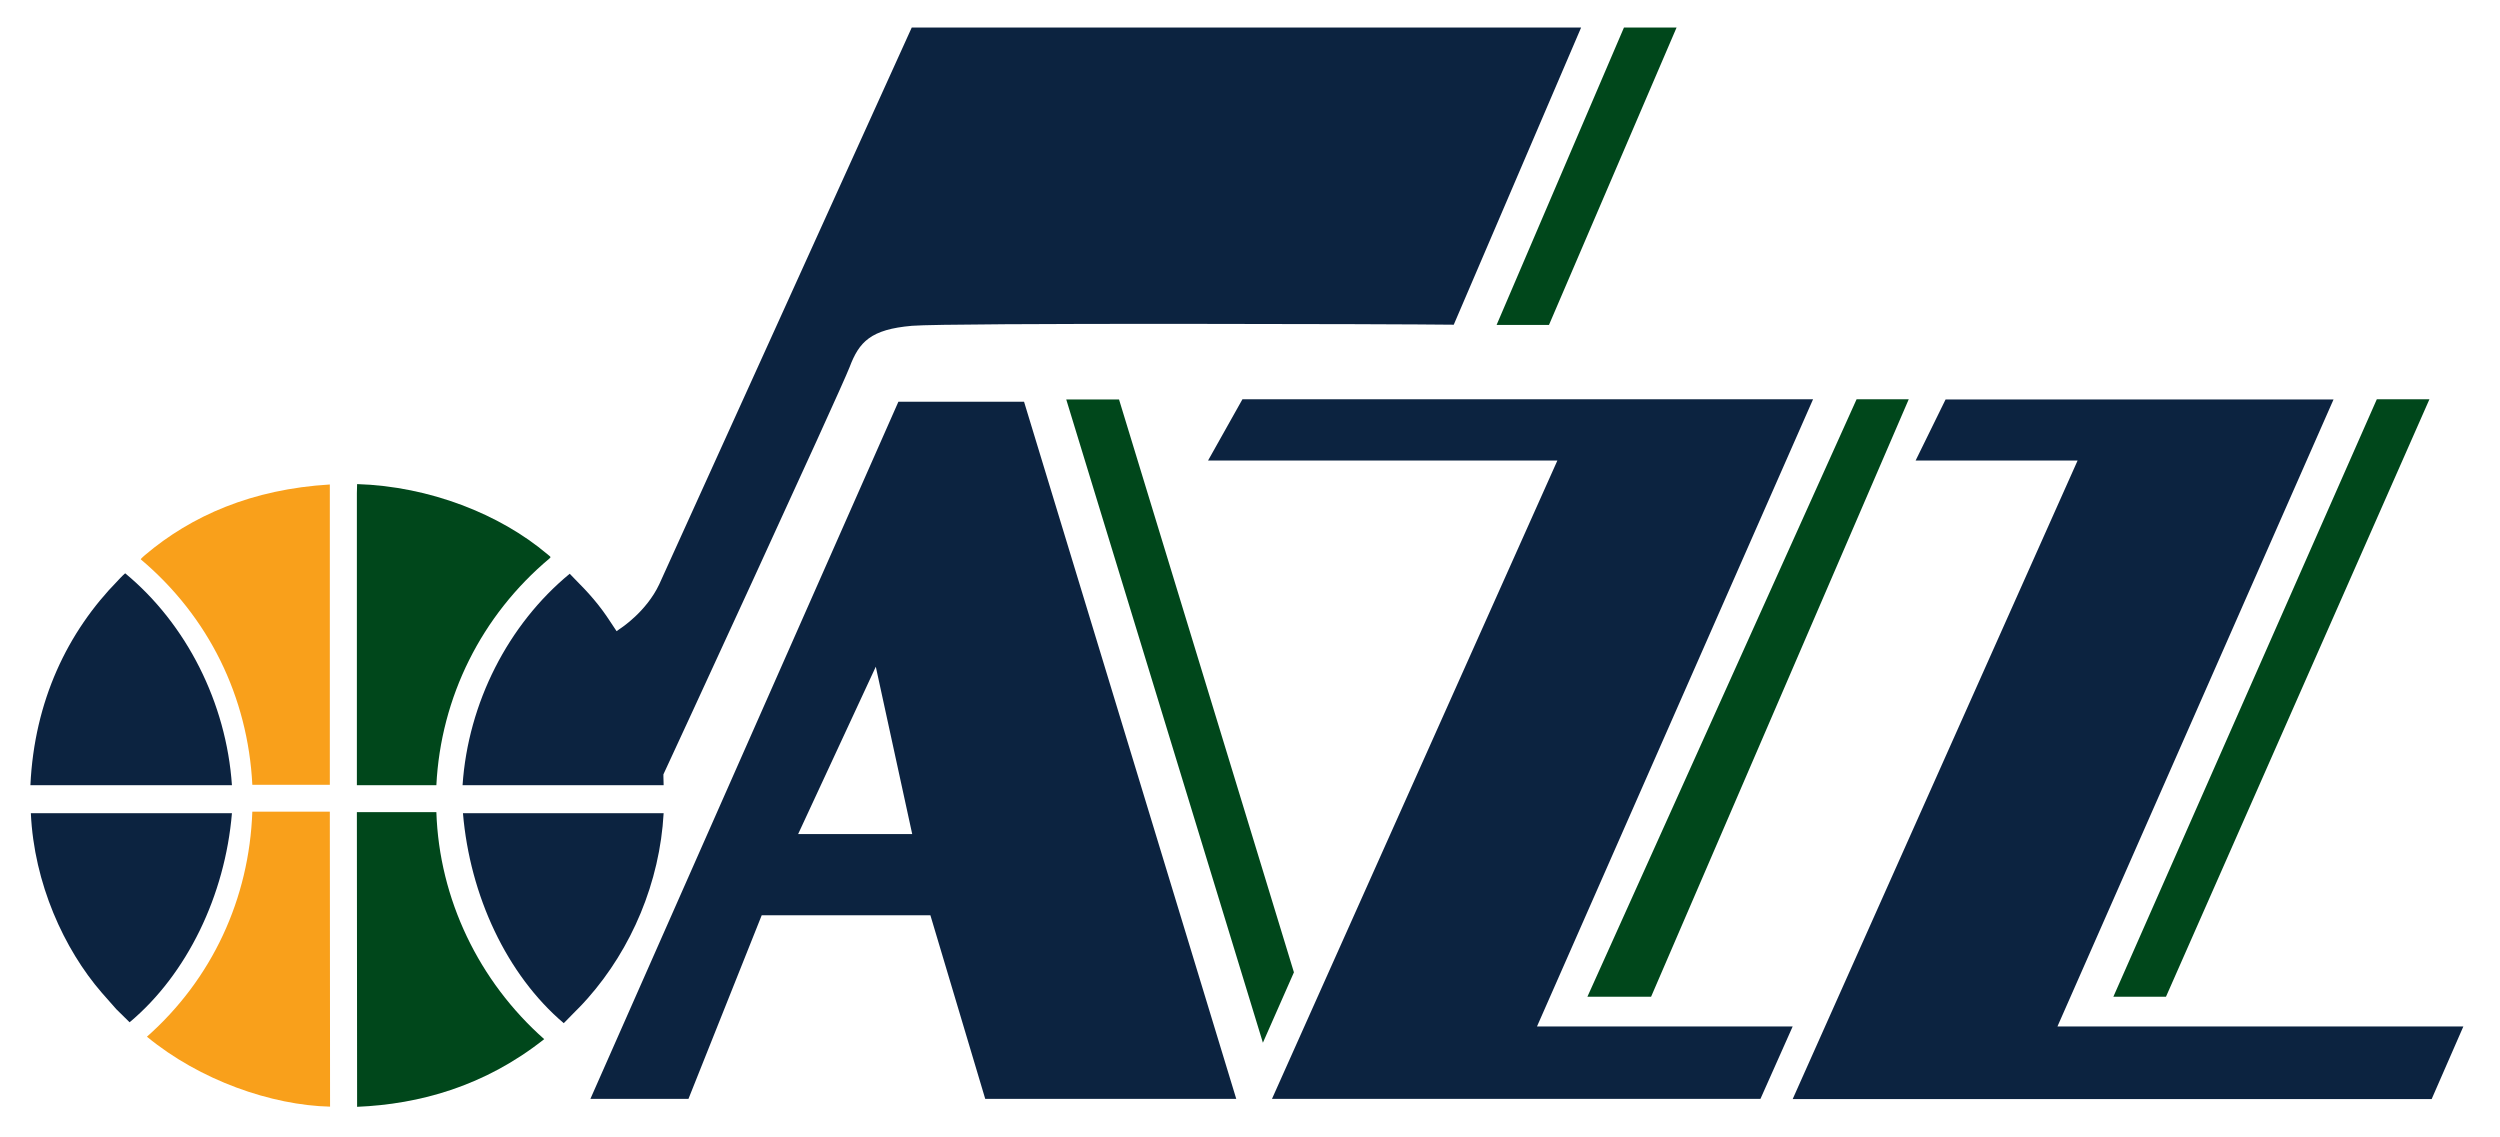
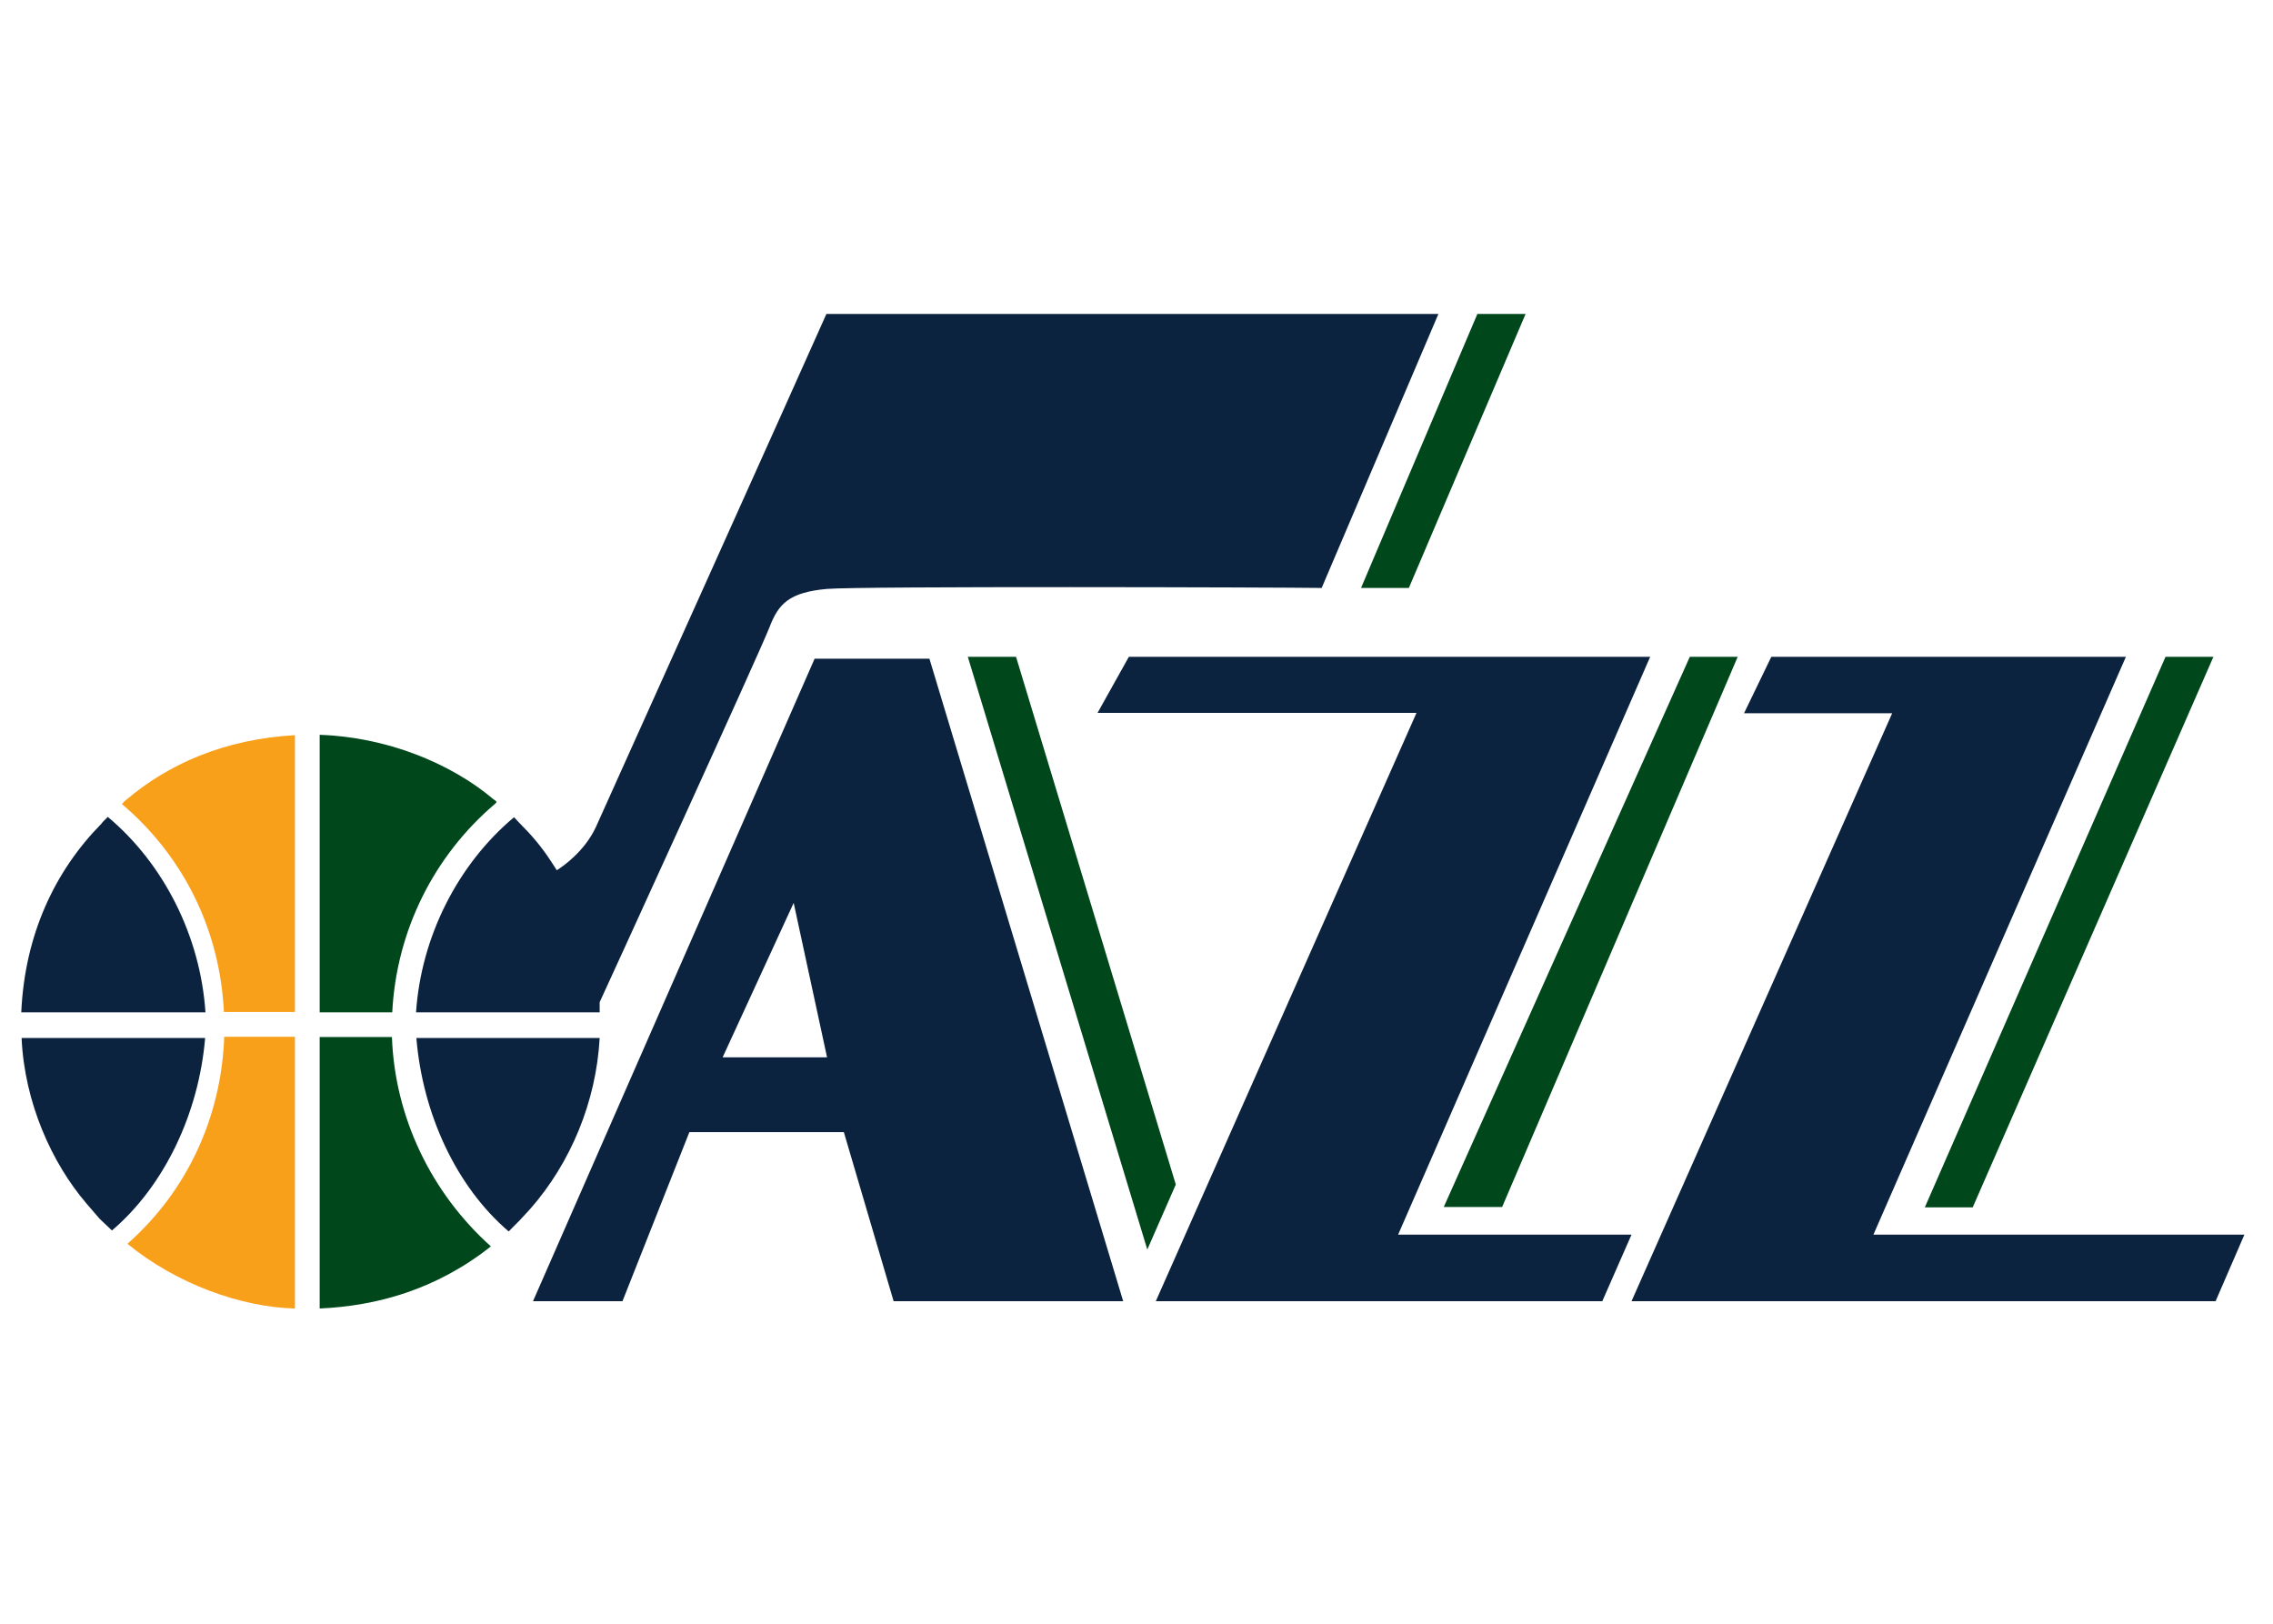
- <svg xmlns="http://www.w3.org/2000/svg" width="44pt" height="20pt" viewBox="0 0 44 20" version="1.1">
-   <defs>
-     <clipPath id="clip1">
-       <path d="M 0.125 0.125 L 31 0.125 L 31 19.859 L 0.125 19.859 Z M 0.125 0.125 " />
-     </clipPath>
-     <clipPath id="clip2">
-       <path d="M 10 7 L 22 7 L 22 19.859 L 10 19.859 Z M 10 7 " />
-     </clipPath>
-     <clipPath id="clip3">
-       <path d="M 21 7 L 32 7 L 32 19.859 L 21 19.859 Z M 21 7 " />
-     </clipPath>
-     <clipPath id="clip4">
-       <path d="M 31 7 L 43.906 7 L 43.906 19.859 L 31 19.859 Z M 31 7 " />
-     </clipPath>
-     <clipPath id="clip5">
-       <path d="M 0.125 8 L 12 8 L 12 19.859 L 0.125 19.859 Z M 0.125 8 " />
-     </clipPath>
-     <clipPath id="clip6">
-       <path d="M 0.125 10 L 5 10 L 5 14 L 0.125 14 Z M 0.125 10 " />
-     </clipPath>
-     <clipPath id="clip7">
-       <path d="M 0.125 14 L 5 14 L 5 18 L 0.125 18 Z M 0.125 14 " />
-     </clipPath>
-     <clipPath id="clip8">
-       <path d="M 2 8 L 6 8 L 6 19.859 L 2 19.859 Z M 2 8 " />
-     </clipPath>
-     <clipPath id="clip9">
-       <path d="M 6 8 L 10 8 L 10 19.859 L 6 19.859 Z M 6 8 " />
-     </clipPath>
-     <clipPath id="clip10">
-       <path d="M 8 0.125 L 28 0.125 L 28 14 L 8 14 Z M 8 0.125 " />
-     </clipPath>
-     <clipPath id="clip11">
-       <path d="M 26 0.125 L 30 0.125 L 30 6 L 26 6 Z M 26 0.125 " />
-     </clipPath>
-   </defs>
+ <svg xmlns="http://www.w3.org/2000/svg" width="28pt" height="20pt" viewBox="0 0 28 20" version="1.1">
  <g id="surface1">
-     <path style=" stroke:none;fill-rule:nonzero;fill:rgb(100%,100%,100%);fill-opacity:1;" d="M 31.883 17.711 L 29.281 17.711 L 29.293 17.684 L 33.355 8.461 L 36.012 8.461 Z M 14.617 14.324 L 15.297 12.859 L 15.617 14.324 Z M 38.441 17.707 L 38.449 17.688 L 43.086 7.172 L 43.309 6.672 L 41.598 6.672 L 41.594 6.676 L 34.145 6.676 L 34.148 6.672 L 21.656 6.672 L 21.555 6.852 L 20.949 7.93 L 20.648 8.461 L 26.855 8.461 L 23.086 16.898 L 20.043 6.926 L 19.965 6.672 L 18.281 6.672 L 18.281 6.676 L 15.605 6.676 L 15.512 6.887 L 10.07 19.203 L 9.848 19.703 L 12.375 19.703 L 12.465 19.477 L 13.66 16.469 L 16.117 16.469 L 17.004 19.445 L 17.078 19.703 L 22.25 19.703 L 22.25 19.699 L 43.035 19.699 L 43.129 19.484 L 43.688 18.207 L 43.906 17.707 Z M 38.441 17.707 " />
-     <g clip-path="url(#clip1)" clip-rule="nonzero">
-       <path style=" stroke:none;fill-rule:nonzero;fill:rgb(100%,100%,100%);fill-opacity:1;" d="M 15.809 0.125 L 15.715 0.336 C 15.359 1.129 11.312 10.047 11.273 10.137 C 11.18 10.332 11.039 10.492 10.918 10.605 C 10.848 10.508 10.773 10.414 10.699 10.32 C 10.633 10.238 10.562 10.16 10.492 10.082 C 10.488 10.078 10.484 10.07 10.48 10.066 C 10.441 10.027 10.406 9.984 10.371 9.949 L 10.27 9.852 L 10.039 9.629 L 10.031 9.633 C 8.98 8.715 7.594 8.156 6.078 8.156 C 2.793 8.156 0.125 10.773 0.125 14.008 C 0.125 17.238 2.793 19.859 6.078 19.859 C 9.363 19.859 12.027 17.238 12.027 14.008 C 12.027 13.93 12.027 13.855 12.023 13.777 C 12.617 12.465 15.152 6.945 15.289 6.586 C 15.406 6.281 15.48 6.141 16.082 6.09 C 16.227 6.078 17.008 6.059 20.574 6.059 C 22.738 6.059 25.105 6.066 25.582 6.07 L 25.793 6.074 L 27.5 6.074 L 27.594 5.855 L 29.84 0.621 L 30.055 0.125 Z M 15.809 0.125 " />
-     </g>
-     <g clip-path="url(#clip2)" clip-rule="nonzero">
-       <path style=" stroke:none;fill-rule:nonzero;fill:rgb(4.706%,13.725%,25.098%);fill-opacity:1;" d="M 14.047 14.68 L 15.414 11.734 L 16.055 14.68 Z M 18.023 7.07 L 15.812 7.07 L 10.391 19.34 L 12.117 19.34 L 13.406 16.109 L 16.375 16.109 L 17.34 19.34 L 21.758 19.34 Z M 18.023 7.07 " />
-     </g>
-     <g clip-path="url(#clip3)" clip-rule="nonzero">
-       <path style=" stroke:none;fill-rule:nonzero;fill:rgb(4.706%,13.725%,25.098%);fill-opacity:1;" d="M 31.91 7.027 L 21.867 7.027 L 21.262 8.105 L 27.41 8.105 L 22.387 19.34 L 30.984 19.34 L 31.551 18.066 L 27.051 18.066 Z M 31.91 7.027 " />
-     </g>
-     <path style=" stroke:none;fill-rule:nonzero;fill:rgb(0%,27.843%,10.588%);fill-opacity:1;" d="M 33.594 7.027 L 32.676 7.027 L 27.938 17.543 L 29.059 17.543 Z M 33.594 7.027 " />
-     <g clip-path="url(#clip4)" clip-rule="nonzero">
-       <path style=" stroke:none;fill-rule:nonzero;fill:rgb(4.706%,13.725%,25.098%);fill-opacity:1;" d="M 41.07 7.031 L 34.242 7.031 L 33.715 8.105 L 36.566 8.105 L 31.551 19.344 L 42.797 19.344 L 43.355 18.066 L 36.211 18.066 Z M 41.07 7.031 " />
-     </g>
-     <path style=" stroke:none;fill-rule:nonzero;fill:rgb(0%,27.843%,10.588%);fill-opacity:1;" d="M 42.758 7.027 L 41.832 7.027 L 37.195 17.543 L 38.121 17.543 Z M 42.758 7.027 " />
-     <g clip-path="url(#clip5)" clip-rule="nonzero">
-       <path style=" stroke:none;fill-rule:nonzero;fill:rgb(100%,100%,100%);fill-opacity:1;" d="M 11.684 14.004 C 11.684 17.027 9.188 19.484 6.109 19.484 C 3.031 19.484 0.535 17.027 0.535 14.004 C 0.535 10.973 3.031 8.52 6.109 8.52 C 9.188 8.52 11.684 10.973 11.684 14.004 " />
-     </g>
-     <g clip-path="url(#clip6)" clip-rule="nonzero">
-       <path style=" stroke:none;fill-rule:nonzero;fill:rgb(4.706%,13.725%,25.098%);fill-opacity:1;" d="M 4.082 13.82 C 3.984 12.375 3.285 10.984 2.203 10.09 C 2.156 10.129 2.074 10.219 2.078 10.215 C 1.188 11.121 0.605 12.336 0.535 13.82 Z M 4.082 13.82 " />
-     </g>
-     <g clip-path="url(#clip7)" clip-rule="nonzero">
-       <path style=" stroke:none;fill-rule:nonzero;fill:rgb(4.706%,13.725%,25.098%);fill-opacity:1;" d="M 1.789 17.469 L 2.047 17.762 L 2.281 17.992 C 3.293 17.145 3.961 15.758 4.082 14.312 L 0.543 14.312 C 0.598 15.547 1.129 16.707 1.789 17.469 " />
-     </g>
-     <g clip-path="url(#clip8)" clip-rule="nonzero">
-       <path style=" stroke:none;fill-rule:nonzero;fill:rgb(97.647%,62.745%,10.588%);fill-opacity:1;" d="M 2.551 9.77 L 2.516 9.801 L 2.488 9.828 L 2.477 9.844 C 3.676 10.855 4.363 12.266 4.441 13.812 L 5.805 13.812 L 5.805 8.527 C 4.441 8.609 3.371 9.074 2.551 9.77 M 2.586 18.246 C 3.52 19.016 4.781 19.453 5.809 19.477 L 5.805 14.285 L 4.441 14.285 C 4.387 15.816 3.734 17.23 2.586 18.246 " />
-     </g>
-     <path style=" stroke:none;fill-rule:nonzero;fill:rgb(4.706%,13.725%,25.098%);fill-opacity:1;" d="M 9.922 18.008 L 10.133 17.793 C 10.133 17.793 10.227 17.703 10.344 17.57 C 11.117 16.695 11.613 15.527 11.68 14.312 L 8.148 14.312 C 8.27 15.762 8.918 17.156 9.922 18.008 " />
-     <g clip-path="url(#clip9)" clip-rule="nonzero">
-       <path style=" stroke:none;fill-rule:nonzero;fill:rgb(0%,27.843%,10.588%);fill-opacity:1;" d="M 7.68 14.293 L 6.281 14.293 L 6.285 19.48 C 7.379 19.434 8.527 19.121 9.578 18.289 C 8.426 17.27 7.73 15.82 7.68 14.293 M 9.672 9.828 L 9.691 9.805 L 9.676 9.789 L 9.629 9.75 C 8.801 9.051 7.562 8.559 6.285 8.52 L 6.281 8.68 L 6.281 13.82 L 7.68 13.82 C 7.758 12.27 8.473 10.832 9.672 9.828 " />
-     </g>
-     <path style=" stroke:none;fill-rule:nonzero;fill:rgb(0%,27.843%,10.588%);fill-opacity:1;" d="M 19.695 7.031 L 18.766 7.031 L 22.227 18.352 L 22.773 17.113 Z M 19.695 7.031 " />
-     <g clip-path="url(#clip10)" clip-rule="nonzero">
-       <path style=" stroke:none;fill-rule:nonzero;fill:rgb(4.706%,13.725%,25.098%);fill-opacity:1;" d="M 16.047 0.484 C 15.688 1.281 11.602 10.285 11.602 10.285 C 11.375 10.766 10.93 11.055 10.906 11.07 L 10.852 11.109 L 10.746 10.949 C 10.547 10.641 10.355 10.43 10.117 10.191 L 10.027 10.098 C 8.945 10.988 8.238 12.371 8.141 13.82 L 11.68 13.82 C 11.676 13.723 11.676 13.668 11.676 13.668 L 11.676 13.629 C 11.711 13.559 14.793 6.879 14.953 6.461 C 15.121 6.016 15.324 5.797 16.051 5.734 C 16.699 5.68 24.707 5.703 25.586 5.715 L 27.828 0.484 Z M 16.047 0.484 " />
-     </g>
-     <g clip-path="url(#clip11)" clip-rule="nonzero">
-       <path style=" stroke:none;fill-rule:nonzero;fill:rgb(0%,27.843%,10.588%);fill-opacity:1;" d="M 29.508 0.484 L 28.582 0.484 L 26.34 5.719 L 27.262 5.719 Z M 29.508 0.484 " />
-     </g>
+     <path style=" stroke:none;fill-rule:nonzero;fill:rgb(100%,100%,100%);fill-opacity:1;" d="M 20.312 14.977 L 18.648 14.977 L 18.652 14.961 L 21.254 9.012 L 22.953 9.012 Z M 9.27 12.793 L 9.703 11.848 L 9.91 12.793 Z M 24.508 14.977 L 24.512 14.961 L 27.477 8.18 L 27.617 7.859 L 13.77 7.859 L 13.703 7.977 L 13.316 8.668 L 13.125 9.012 L 17.094 9.012 L 14.684 14.453 L 12.738 8.023 L 12.688 7.859 L 11.609 7.859 L 11.613 7.859 L 9.898 7.859 L 9.84 8 L 6.359 15.938 L 6.219 16.262 L 7.832 16.262 L 7.891 16.113 L 8.656 14.176 L 10.227 14.176 L 10.793 16.098 L 10.844 16.262 L 14.152 16.262 L 14.148 16.258 L 27.445 16.258 L 27.504 16.121 L 27.859 15.297 L 28 14.977 Z M 24.508 14.977 " />
+     <path style=" stroke:none;fill-rule:nonzero;fill:rgb(100%,100%,100%);fill-opacity:1;" d="M 10.031 3.637 L 9.969 3.773 C 9.742 4.285 7.156 10.035 7.129 10.094 C 7.07 10.219 6.98 10.324 6.902 10.395 C 6.855 10.332 6.809 10.27 6.762 10.211 C 6.719 10.156 6.676 10.109 6.629 10.059 C 6.629 10.055 6.625 10.051 6.621 10.047 C 6.598 10.023 6.574 9.996 6.551 9.973 L 6.488 9.91 L 6.34 9.766 L 6.336 9.77 C 5.66 9.176 4.777 8.816 3.805 8.816 C 1.703 8.816 0 10.504 0 12.59 C 0 14.672 1.703 16.363 3.805 16.363 C 5.91 16.363 7.613 14.672 7.613 12.59 C 7.613 12.539 7.609 12.488 7.609 12.441 C 7.988 11.594 9.609 8.035 9.699 7.805 C 9.773 7.605 9.82 7.52 10.203 7.484 C 10.297 7.477 10.797 7.465 13.078 7.465 C 14.461 7.465 15.977 7.469 16.281 7.473 L 17.508 7.473 L 17.566 7.336 L 19.004 3.961 L 19.141 3.641 L 10.031 3.641 Z M 10.031 3.637 " />
+     <path style=" stroke:none;fill-rule:nonzero;fill:rgb(4.706%,13.725%,25.098%);fill-opacity:1;" d="M 8.902 13.023 L 9.777 11.121 L 10.188 13.023 Z M 11.449 8.113 L 10.035 8.113 L 6.566 16.027 L 7.668 16.027 L 8.492 13.945 L 10.395 13.945 L 11.008 16.027 L 13.836 16.027 Z M 11.449 8.113 " />
+     <path style=" stroke:none;fill-rule:nonzero;fill:rgb(4.706%,13.725%,25.098%);fill-opacity:1;" d="M 20.328 8.09 L 13.906 8.09 L 13.52 8.781 L 17.449 8.781 L 14.238 16.027 L 19.738 16.027 L 20.098 15.207 L 17.223 15.207 Z M 20.328 8.09 " />
+     <path style=" stroke:none;fill-rule:nonzero;fill:rgb(0%,27.843%,10.588%);fill-opacity:1;" d="M 21.406 8.09 L 20.816 8.09 L 17.785 14.867 L 18.504 14.867 Z M 21.406 8.09 " />
+     <path style=" stroke:none;fill-rule:nonzero;fill:rgb(4.706%,13.725%,25.098%);fill-opacity:1;" d="M 26.188 8.09 L 21.82 8.09 L 21.484 8.785 L 23.309 8.785 L 20.098 16.027 L 27.293 16.027 L 27.648 15.207 L 23.078 15.207 Z M 26.188 8.09 " />
+     <path style=" stroke:none;fill-rule:nonzero;fill:rgb(0%,27.843%,10.588%);fill-opacity:1;" d="M 27.266 8.09 L 26.676 8.09 L 23.711 14.871 L 24.301 14.871 Z M 27.266 8.09 " />
+     <path style=" stroke:none;fill-rule:nonzero;fill:rgb(100%,100%,100%);fill-opacity:1;" d="M 7.391 12.586 C 7.391 14.535 5.793 16.121 3.824 16.121 C 1.855 16.121 0.262 14.535 0.262 12.586 C 0.262 10.633 1.855 9.051 3.824 9.051 C 5.793 9.051 7.391 10.633 7.391 12.586 " />
+     <path style=" stroke:none;fill-rule:nonzero;fill:rgb(4.706%,13.725%,25.098%);fill-opacity:1;" d="M 2.531 12.469 C 2.469 11.535 2.02 10.641 1.328 10.062 C 1.297 10.09 1.246 10.145 1.25 10.145 C 0.676 10.727 0.305 11.512 0.262 12.469 Z M 2.531 12.469 " />
+     <path style=" stroke:none;fill-rule:nonzero;fill:rgb(4.706%,13.725%,25.098%);fill-opacity:1;" d="M 1.062 14.82 L 1.227 15.012 L 1.379 15.156 C 2.023 14.609 2.449 13.715 2.527 12.785 L 0.266 12.785 C 0.301 13.582 0.641 14.328 1.062 14.82 " />
+     <path style=" stroke:none;fill-rule:nonzero;fill:rgb(97.647%,62.745%,10.588%);fill-opacity:1;" d="M 1.551 9.855 L 1.527 9.875 L 1.512 9.895 L 1.5 9.902 C 2.27 10.555 2.711 11.469 2.758 12.465 L 3.633 12.465 L 3.633 9.055 C 2.762 9.105 2.074 9.41 1.551 9.855 M 1.57 15.32 C 2.172 15.816 2.977 16.102 3.633 16.117 L 3.633 12.77 L 2.762 12.77 C 2.727 13.754 2.309 14.668 1.57 15.32 " />
+     <path style=" stroke:none;fill-rule:nonzero;fill:rgb(4.706%,13.725%,25.098%);fill-opacity:1;" d="M 6.266 15.168 L 6.402 15.031 C 6.402 15.031 6.457 14.973 6.535 14.887 C 7.031 14.32 7.344 13.57 7.387 12.785 L 5.129 12.785 C 5.207 13.723 5.621 14.617 6.266 15.168 " />
+     <path style=" stroke:none;fill-rule:nonzero;fill:rgb(0%,27.843%,10.588%);fill-opacity:1;" d="M 4.828 12.773 L 3.938 12.773 L 3.938 16.117 C 4.637 16.086 5.371 15.887 6.047 15.352 C 5.309 14.691 4.863 13.758 4.828 12.773 M 6.105 9.895 L 6.117 9.879 L 6.109 9.867 L 6.078 9.844 C 5.547 9.395 4.754 9.078 3.938 9.051 L 3.938 12.469 L 4.832 12.469 C 4.883 11.469 5.34 10.543 6.105 9.895 " />
+     <path style=" stroke:none;fill-rule:nonzero;fill:rgb(0%,27.843%,10.588%);fill-opacity:1;" d="M 12.516 8.09 L 11.922 8.09 L 14.133 15.391 L 14.484 14.59 Z M 12.516 8.09 " />
+     <path style=" stroke:none;fill-rule:nonzero;fill:rgb(4.706%,13.725%,25.098%);fill-opacity:1;" d="M 10.18 3.867 C 9.953 4.383 7.34 10.188 7.34 10.188 C 7.195 10.5 6.91 10.684 6.895 10.695 L 6.859 10.719 L 6.793 10.617 C 6.664 10.418 6.543 10.281 6.391 10.129 L 6.332 10.066 C 5.641 10.645 5.188 11.535 5.125 12.469 L 7.387 12.469 C 7.387 12.406 7.387 12.371 7.387 12.371 L 7.387 12.344 C 7.41 12.297 9.379 7.992 9.48 7.723 C 9.59 7.438 9.719 7.297 10.184 7.254 C 10.598 7.219 15.719 7.234 16.281 7.242 L 17.719 3.867 Z M 10.18 3.867 " />
+     <path style=" stroke:none;fill-rule:nonzero;fill:rgb(0%,27.843%,10.588%);fill-opacity:1;" d="M 18.793 3.867 L 18.199 3.867 L 16.766 7.242 L 17.355 7.242 Z M 18.793 3.867 " />
  </g>
</svg>
